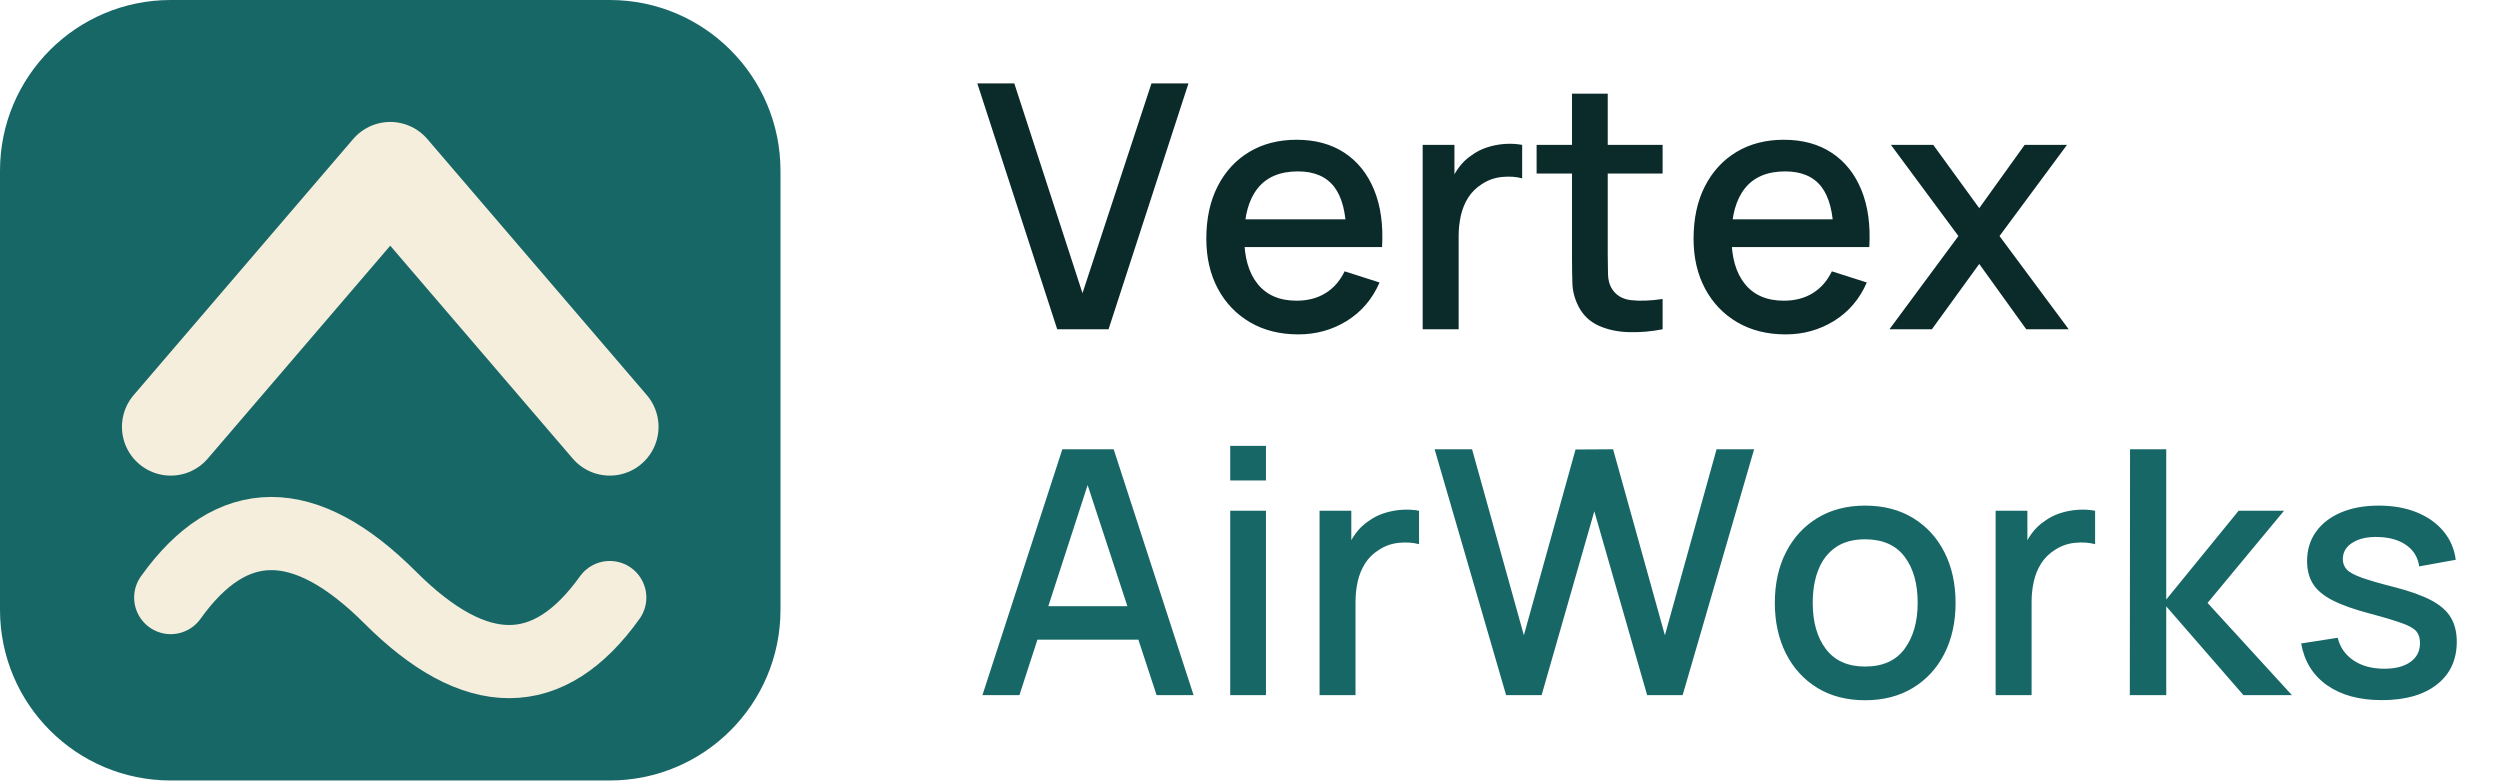
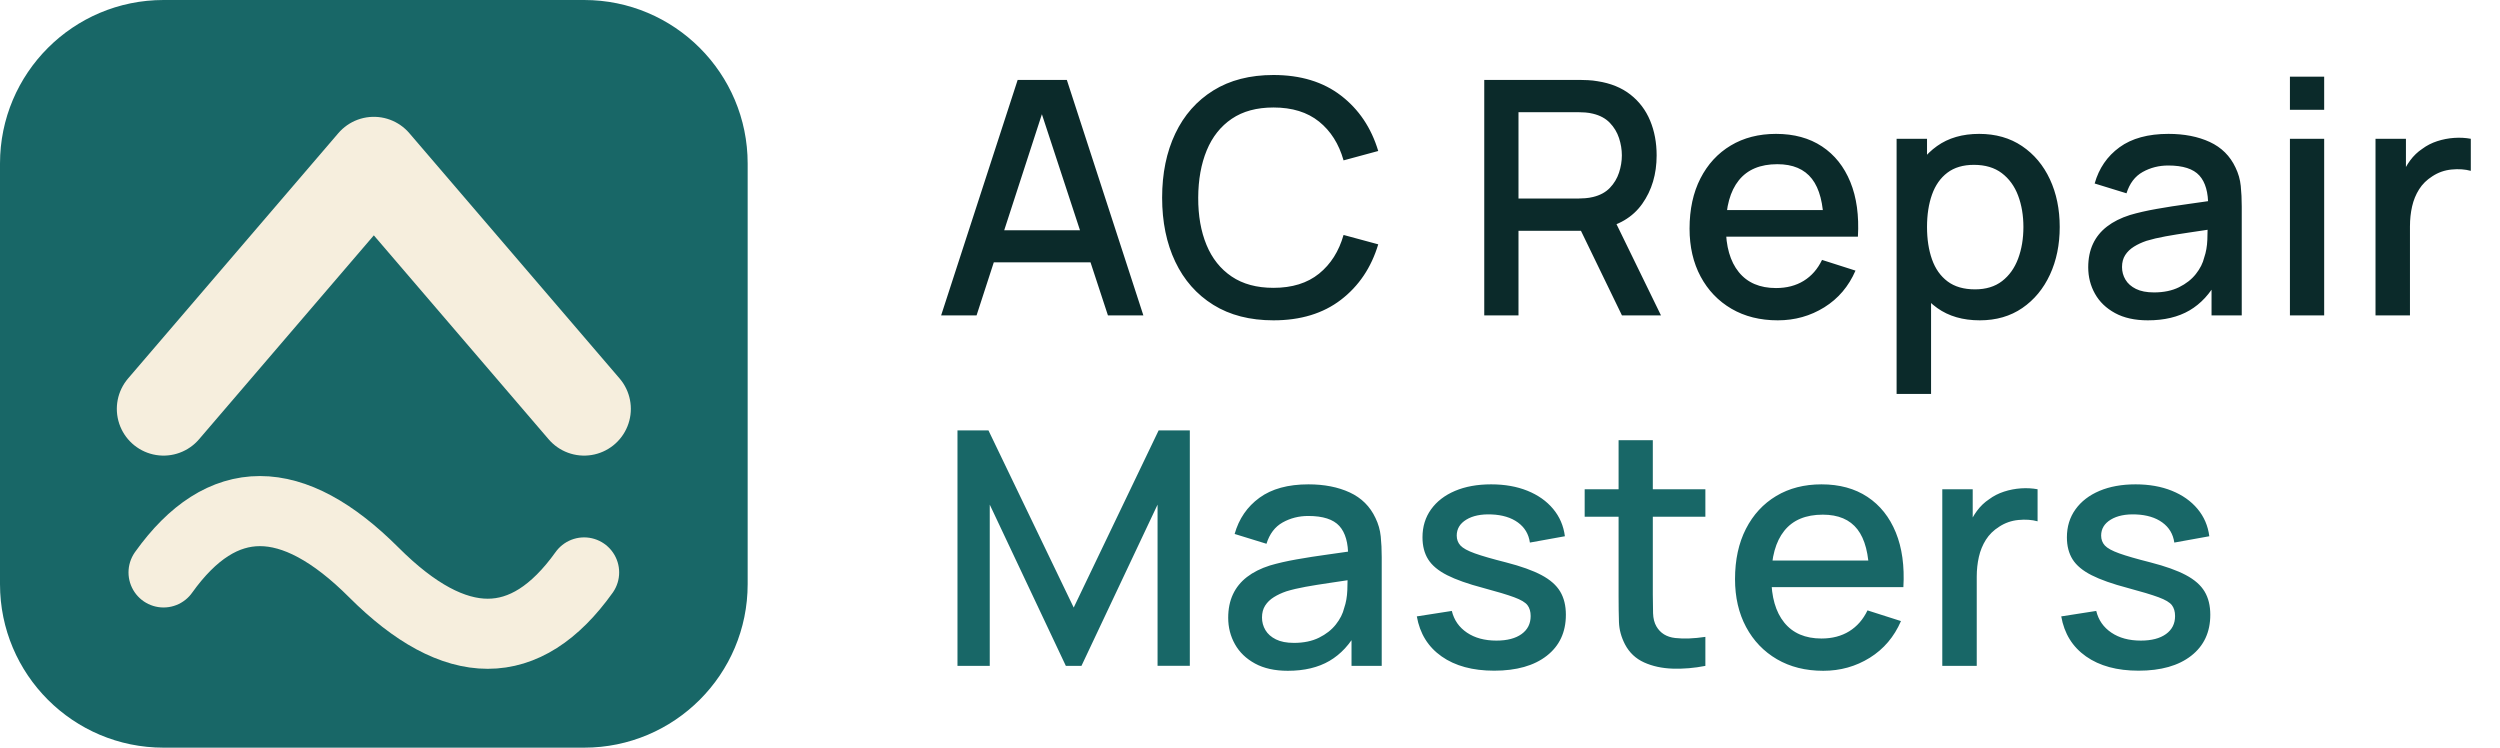
- <svg xmlns="http://www.w3.org/2000/svg" viewBox="0 0 205 64" width="205" height="64" role="img" aria-labelledby="t">
+ <svg xmlns="http://www.w3.org/2000/svg" viewBox="0 0 214 64" width="214" height="64" role="img" aria-labelledby="t">
  <rect width="64" height="64" rx="14" fill="#186767" />
  <path d="M14 35 L32 14 L50 35" fill="none" stroke="#f6eedd" stroke-width="8" stroke-linecap="round" stroke-linejoin="round" />
  <path d="M14 49 C19 42 25 42 32 49 C39 56 45 56 50 49" fill="none" stroke="#f6eedd" stroke-width="6" stroke-linecap="round" />
-   <path d="M86.692 27.0 80.14 6.84H83.173L88.764 24.041L94.42 6.84H97.453L90.901 27.0ZM106.469 27.42Q104.205 27.42 102.509 26.431Q100.813 25.441 99.865 23.673Q98.918 21.904 98.918 19.571Q98.918 17.093 99.849 15.273Q100.78 13.453 102.444 12.456Q104.107 11.46 106.319 11.46Q108.629 11.46 110.253 12.533Q111.877 13.607 112.682 15.581Q113.487 17.555 113.329 20.261H110.398V19.197Q110.37 16.57 109.397 15.312Q108.424 14.055 106.431 14.055Q104.238 14.055 103.132 15.438Q102.026 16.822 102.026 19.44Q102.026 21.927 103.132 23.292Q104.238 24.657 106.319 24.657Q107.691 24.657 108.695 24.037Q109.698 23.416 110.258 22.249L113.123 23.164Q112.246 25.189 110.454 26.305Q108.662 27.42 106.469 27.42ZM101.074 20.261V17.984H111.863V20.261ZM116.66 27.0V11.88H119.264V15.548L118.9 15.072Q119.175 14.344 119.623 13.737Q120.071 13.131 120.664 12.739Q121.233 12.314 121.945 12.083Q122.657 11.852 123.399 11.803Q124.141 11.754 124.817 11.88V14.624Q124.085 14.423 123.179 14.51Q122.274 14.596 121.523 15.091Q120.809 15.543 120.391 16.206Q119.973 16.869 119.791 17.674Q119.609 18.479 119.609 19.365V27.0ZM136.334 27.0Q134.911 27.28 133.539 27.236Q132.167 27.191 131.089 26.704Q130.011 26.216 129.455 25.161Q128.97 24.223 128.937 23.255Q128.905 22.287 128.905 21.055V7.68H131.835V20.905Q131.835 21.82 131.856 22.492Q131.877 23.164 132.143 23.621Q132.647 24.489 133.749 24.613Q134.85 24.737 136.334 24.517ZM126.002 14.232V11.88H136.334V14.232ZM146.423 27.42Q144.159 27.42 142.463 26.431Q140.767 25.441 139.819 23.673Q138.872 21.904 138.872 19.571Q138.872 17.093 139.803 15.273Q140.734 13.453 142.398 12.456Q144.061 11.46 146.273 11.46Q148.583 11.46 150.207 12.533Q151.831 13.607 152.636 15.581Q153.441 17.555 153.283 20.261H150.352V19.197Q150.324 16.57 149.351 15.312Q148.378 14.055 146.385 14.055Q144.192 14.055 143.086 15.438Q141.98 16.822 141.98 19.44Q141.98 21.927 143.086 23.292Q144.192 24.657 146.273 24.657Q147.645 24.657 148.649 24.037Q149.652 23.416 150.212 22.249L153.077 23.164Q152.2 25.189 150.408 26.305Q148.616 27.42 146.423 27.42ZM141.028 20.261V17.984H151.817V20.261ZM154.934 27.0 160.59 19.356 155.055 11.88H158.527L162.298 17.069L166.022 11.88H169.494L163.959 19.356L169.634 27.0H166.153L162.298 21.643L158.415 27.0Z" fill="#0b2a2a" />
-   <path d="M80.56 57.0 87.112 36.84H91.321L97.873 57.0H94.84L88.801 38.604H89.567L83.593 57.0ZM83.957 52.455V49.711H94.485V52.455ZM100.878 39.397V36.56H103.809V39.397ZM100.878 57.0V41.88H103.809V57.0ZM108.204 57.0V41.88H110.808V45.548L110.444 45.072Q110.719 44.344 111.167 43.737Q111.615 43.131 112.208 42.739Q112.777 42.314 113.489 42.083Q114.201 41.852 114.943 41.803Q115.685 41.754 116.361 41.88V44.624Q115.629 44.423 114.723 44.51Q113.818 44.596 113.067 45.091Q112.353 45.543 111.935 46.206Q111.517 46.869 111.335 47.674Q111.153 48.479 111.153 49.365V57.0ZM123.501 57.0 117.639 36.84H120.71L124.957 52.091L129.194 36.859L132.274 36.84L136.521 52.091L140.758 36.84H143.838L137.977 57.0H135.065L130.734 41.927L126.413 57.0ZM152.937 57.42Q150.669 57.42 149.008 56.398Q147.347 55.376 146.441 53.575Q145.536 51.773 145.536 49.431Q145.536 47.06 146.46 45.263Q147.384 43.467 149.048 42.463Q150.711 41.46 152.937 41.46Q155.21 41.46 156.876 42.48Q158.542 43.499 159.45 45.296Q160.357 47.093 160.357 49.431Q160.357 51.797 159.443 53.596Q158.528 55.395 156.86 56.407Q155.191 57.42 152.937 57.42ZM152.937 54.657Q155.112 54.657 156.181 53.199Q157.249 51.741 157.249 49.431Q157.249 47.055 156.169 45.639Q155.089 44.223 152.937 44.223Q151.467 44.223 150.518 44.885Q149.568 45.548 149.106 46.719Q148.644 47.891 148.644 49.431Q148.644 51.811 149.734 53.234Q150.823 54.657 152.937 54.657ZM163.642 57.0V41.88H166.246V45.548L165.882 45.072Q166.157 44.344 166.605 43.737Q167.053 43.131 167.646 42.739Q168.215 42.314 168.927 42.083Q169.639 41.852 170.381 41.803Q171.123 41.754 171.799 41.88V44.624Q171.067 44.423 170.161 44.51Q169.256 44.596 168.505 45.091Q167.791 45.543 167.373 46.206Q166.955 46.869 166.773 47.674Q166.591 48.479 166.591 49.365V57.0ZM174.645 57.0 174.664 36.84H177.632V49.16L183.568 41.88H187.292L181.02 49.44L187.936 57.0H183.96L177.632 49.72V57.0ZM195.313 57.411Q192.555 57.411 190.819 56.19Q189.083 54.97 188.696 52.763L191.692 52.296Q191.977 53.472 192.987 54.153Q193.997 54.835 195.509 54.835Q196.886 54.835 197.663 54.275Q198.44 53.715 198.44 52.735Q198.44 52.161 198.169 51.804Q197.899 51.447 197.028 51.125Q196.158 50.803 194.38 50.327Q192.429 49.813 191.293 49.237Q190.157 48.661 189.669 47.884Q189.181 47.107 189.181 45.996Q189.181 44.624 189.914 43.602Q190.647 42.58 191.967 42.02Q193.288 41.46 195.061 41.46Q196.802 41.46 198.162 42.008Q199.523 42.557 200.36 43.558Q201.198 44.559 201.371 45.903L198.375 46.444Q198.221 45.357 197.35 44.724Q196.48 44.092 195.089 44.036Q193.759 43.98 192.936 44.479Q192.112 44.979 192.112 45.847Q192.112 46.346 192.429 46.694Q192.747 47.041 193.657 47.368Q194.567 47.695 196.34 48.143Q198.244 48.633 199.362 49.225Q200.479 49.818 200.967 50.635Q201.455 51.451 201.455 52.623Q201.455 54.858 199.821 56.134Q198.188 57.411 195.313 57.411Z" fill="#186767" />
+   <path d="M80.56 27.0 87.112 6.84H91.321L97.873 27.0H94.84L88.801 8.604H89.567L83.593 27.0ZM83.957 22.455V19.711H94.485V22.455ZM109.007 27.42Q105.988 27.42 103.858 26.095Q101.727 24.769 100.603 22.403Q99.478 20.037 99.478 16.92Q99.478 13.803 100.603 11.437Q101.727 9.071 103.858 7.745Q105.988 6.42 109.007 6.42Q112.498 6.42 114.789 8.182Q117.081 9.943 117.977 12.925L115.009 13.728Q114.411 11.614 112.911 10.408Q111.411 9.201 109.007 9.201Q106.865 9.201 105.44 10.167Q104.014 11.133 103.295 12.872Q102.577 14.61 102.567 16.92Q102.558 19.23 103.277 20.966Q103.995 22.702 105.43 23.67Q106.865 24.639 109.007 24.639Q111.411 24.639 112.911 23.425Q114.411 22.212 115.009 20.112L117.977 20.915Q117.081 23.897 114.789 25.658Q112.498 27.42 109.007 27.42ZM127.052 27.0V6.84H135.2Q135.494 6.84 135.928 6.861Q136.362 6.882 136.749 6.952Q138.439 7.213 139.566 8.098Q140.693 8.982 141.25 10.324Q141.808 11.665 141.808 13.299Q141.808 15.707 140.576 17.447Q139.344 19.188 136.88 19.617L135.685 19.757H129.983V27.0ZM138.84 27.0 134.864 18.796 137.813 18.04 142.181 27.0ZM129.983 16.995H135.088Q135.363 16.995 135.706 16.967Q136.049 16.939 136.357 16.864Q137.258 16.649 137.802 16.085Q138.345 15.52 138.588 14.78Q138.831 14.041 138.831 13.299Q138.831 12.557 138.588 11.817Q138.345 11.077 137.802 10.513Q137.258 9.948 136.357 9.733Q136.049 9.654 135.706 9.628Q135.363 9.603 135.088 9.603H129.983ZM152.177 27.42Q149.913 27.42 148.217 26.431Q146.521 25.441 145.573 23.673Q144.626 21.904 144.626 19.571Q144.626 17.093 145.557 15.273Q146.488 13.453 148.152 12.456Q149.815 11.46 152.027 11.46Q154.337 11.46 155.961 12.533Q157.585 13.607 158.39 15.581Q159.195 17.555 159.037 20.261H156.106V19.197Q156.078 16.57 155.105 15.312Q154.132 14.055 152.139 14.055Q149.946 14.055 148.84 15.438Q147.734 16.822 147.734 19.44Q147.734 21.927 148.84 23.292Q149.946 24.657 152.027 24.657Q153.399 24.657 154.403 24.037Q155.406 23.416 155.966 22.249L158.831 23.164Q157.954 25.189 156.162 26.305Q154.37 27.42 152.177 27.42ZM146.782 20.261V17.984H157.571V20.261ZM169.471 27.42Q167.301 27.42 165.826 26.365Q164.351 25.311 163.598 23.502Q162.844 21.694 162.844 19.431Q162.844 17.153 163.595 15.35Q164.347 13.546 165.81 12.503Q167.273 11.46 169.415 11.46Q171.538 11.46 173.085 12.503Q174.632 13.546 175.472 15.347Q176.312 17.149 176.312 19.431Q176.312 21.699 175.477 23.507Q174.641 25.315 173.108 26.368Q171.575 27.42 169.471 27.42ZM162.349 33.72V11.88H164.953V22.753H165.299V33.72ZM169.06 24.769Q170.465 24.769 171.382 24.06Q172.299 23.351 172.751 22.14Q173.204 20.929 173.204 19.431Q173.204 17.947 172.749 16.74Q172.294 15.534 171.356 14.822Q170.418 14.111 168.967 14.111Q167.585 14.111 166.696 14.783Q165.807 15.455 165.38 16.656Q164.953 17.858 164.953 19.431Q164.953 20.994 165.378 22.2Q165.803 23.407 166.71 24.088Q167.618 24.769 169.06 24.769ZM183.857 27.42Q182.187 27.42 181.048 26.799Q179.909 26.179 179.331 25.147Q178.752 24.116 178.752 22.884Q178.752 21.741 179.16 20.87Q179.569 20 180.362 19.389Q181.155 18.777 182.327 18.404Q183.325 18.11 184.602 17.884Q185.878 17.657 187.283 17.466Q188.687 17.275 190.073 17.069L189.019 17.667Q189.042 15.879 188.265 15.023Q187.488 14.167 185.603 14.167Q184.408 14.167 183.416 14.72Q182.425 15.273 182.028 16.547L179.303 15.707Q179.853 13.756 181.428 12.608Q183.003 11.46 185.621 11.46Q187.656 11.46 189.159 12.155Q190.661 12.851 191.361 14.344Q191.725 15.091 191.809 15.917Q191.893 16.743 191.893 17.685V27.0H189.308V23.547L189.812 23.985Q188.874 25.721 187.423 26.571Q185.971 27.42 183.857 27.42ZM184.38 25.031Q185.626 25.031 186.524 24.587Q187.423 24.144 187.966 23.456Q188.51 22.767 188.683 22.035Q188.916 21.363 188.949 20.518Q188.981 19.673 188.981 19.179L189.933 19.524Q188.557 19.734 187.42 19.9Q186.284 20.065 185.369 20.231Q184.455 20.397 183.736 20.616Q183.134 20.821 182.663 21.115Q182.191 21.409 181.918 21.834Q181.645 22.259 181.645 22.856Q181.645 23.444 181.939 23.939Q182.233 24.433 182.838 24.732Q183.442 25.031 184.38 25.031ZM196.018 9.397V6.56H198.949V9.397ZM196.018 27.0V11.88H198.949V27.0ZM203.344 27.0V11.88H205.948V15.548L205.584 15.072Q205.859 14.344 206.307 13.737Q206.755 13.131 207.348 12.739Q207.917 12.314 208.629 12.083Q209.341 11.852 210.083 11.803Q210.825 11.754 211.501 11.88V14.624Q210.769 14.423 209.863 14.51Q208.958 14.596 208.207 15.091Q207.493 15.543 207.075 16.206Q206.657 16.869 206.475 17.674Q206.293 18.479 206.293 19.365V27.0Z" fill="#0b2a2a" />
+   <path d="M81.96 57.0V36.84H84.611L91.909 52.007L99.18 36.84H101.849V56.991H99.087V43.196L92.572 57.0H91.237L84.723 43.196V57.0ZM110.239 57.42Q108.569 57.42 107.43 56.799Q106.291 56.179 105.713 55.147Q105.134 54.116 105.134 52.884Q105.134 51.741 105.542 50.87Q105.951 50 106.744 49.389Q107.537 48.777 108.709 48.404Q109.707 48.11 110.984 47.884Q112.26 47.657 113.665 47.466Q115.069 47.275 116.455 47.069L115.401 47.667Q115.424 45.879 114.647 45.023Q113.87 44.167 111.985 44.167Q110.79 44.167 109.798 44.72Q108.807 45.273 108.41 46.547L105.685 45.707Q106.235 43.756 107.81 42.608Q109.385 41.46 112.003 41.46Q114.038 41.46 115.541 42.155Q117.043 42.851 117.743 44.344Q118.107 45.091 118.191 45.917Q118.275 46.743 118.275 47.685V57.0H115.69V53.547L116.194 53.985Q115.256 55.721 113.805 56.571Q112.353 57.42 110.239 57.42ZM110.762 55.031Q112.008 55.031 112.906 54.587Q113.805 54.144 114.348 53.456Q114.892 52.767 115.065 52.035Q115.298 51.363 115.331 50.518Q115.363 49.673 115.363 49.179L116.315 49.524Q114.939 49.734 113.802 49.9Q112.666 50.065 111.751 50.231Q110.837 50.397 110.118 50.616Q109.516 50.821 109.045 51.115Q108.573 51.409 108.3 51.834Q108.027 52.259 108.027 52.856Q108.027 53.444 108.321 53.939Q108.615 54.433 109.22 54.732Q109.824 55.031 110.762 55.031ZM127.897 57.411Q125.139 57.411 123.403 56.19Q121.667 54.97 121.28 52.763L124.276 52.296Q124.561 53.472 125.571 54.153Q126.581 54.835 128.093 54.835Q129.47 54.835 130.247 54.275Q131.024 53.715 131.024 52.735Q131.024 52.161 130.753 51.804Q130.483 51.447 129.612 51.125Q128.742 50.803 126.964 50.327Q125.013 49.813 123.877 49.237Q122.741 48.661 122.253 47.884Q121.765 47.107 121.765 45.996Q121.765 44.624 122.498 43.602Q123.231 42.58 124.551 42.02Q125.872 41.46 127.645 41.46Q129.386 41.46 130.746 42.008Q132.107 42.557 132.944 43.558Q133.782 44.559 133.955 45.903L130.959 46.444Q130.805 45.357 129.934 44.724Q129.064 44.092 127.673 44.036Q126.343 43.98 125.52 44.479Q124.696 44.979 124.696 45.847Q124.696 46.346 125.013 46.694Q125.331 47.041 126.241 47.368Q127.151 47.695 128.924 48.143Q130.828 48.633 131.946 49.225Q133.063 49.818 133.551 50.635Q134.039 51.451 134.039 52.623Q134.039 54.858 132.405 56.134Q130.772 57.411 127.897 57.411ZM145.98 57.0Q144.557 57.28 143.185 57.236Q141.813 57.191 140.735 56.704Q139.657 56.216 139.101 55.161Q138.616 54.223 138.583 53.255Q138.551 52.287 138.551 51.055V37.68H141.481V50.905Q141.481 51.82 141.502 52.492Q141.523 53.164 141.789 53.621Q142.293 54.489 143.395 54.613Q144.496 54.737 145.98 54.517ZM135.648 44.232V41.88H145.98V44.232ZM156.069 57.42Q153.805 57.42 152.109 56.431Q150.413 55.441 149.465 53.673Q148.518 51.904 148.518 49.571Q148.518 47.093 149.449 45.273Q150.38 43.453 152.044 42.456Q153.707 41.46 155.919 41.46Q158.229 41.46 159.853 42.533Q161.477 43.607 162.282 45.581Q163.087 47.555 162.929 50.261H159.998V49.197Q159.97 46.57 158.997 45.312Q158.024 44.055 156.031 44.055Q153.838 44.055 152.732 45.438Q151.626 46.822 151.626 49.44Q151.626 51.927 152.732 53.292Q153.838 54.657 155.919 54.657Q157.291 54.657 158.295 54.037Q159.298 53.416 159.858 52.249L162.723 53.164Q161.846 55.189 160.054 56.305Q158.262 57.42 156.069 57.42ZM150.674 50.261V47.984H161.463V50.261ZM166.26 57.0V41.88H168.864V45.548L168.5 45.072Q168.775 44.344 169.223 43.737Q169.671 43.131 170.264 42.739Q170.833 42.314 171.545 42.083Q172.257 41.852 172.999 41.803Q173.741 41.754 174.417 41.88V44.624Q173.685 44.423 172.779 44.51Q171.874 44.596 171.123 45.091Q170.409 45.543 169.991 46.206Q169.573 46.869 169.391 47.674Q169.209 48.479 169.209 49.365V57.0ZM183.059 57.411Q180.301 57.411 178.565 56.19Q176.829 54.97 176.442 52.763L179.438 52.296Q179.723 53.472 180.733 54.153Q181.743 54.835 183.255 54.835Q184.632 54.835 185.409 54.275Q186.186 53.715 186.186 52.735Q186.186 52.161 185.915 51.804Q185.645 51.447 184.774 51.125Q183.904 50.803 182.126 50.327Q180.175 49.813 179.039 49.237Q177.903 48.661 177.415 47.884Q176.927 47.107 176.927 45.996Q176.927 44.624 177.66 43.602Q178.393 42.58 179.713 42.02Q181.034 41.46 182.807 41.46Q184.548 41.46 185.908 42.008Q187.269 42.557 188.106 43.558Q188.944 44.559 189.117 45.903L186.121 46.444Q185.967 45.357 185.096 44.724Q184.226 44.092 182.835 44.036Q181.505 43.98 180.682 44.479Q179.858 44.979 179.858 45.847Q179.858 46.346 180.175 46.694Q180.493 47.041 181.403 47.368Q182.313 47.695 184.086 48.143Q185.99 48.633 187.108 49.225Q188.225 49.818 188.713 50.635Q189.201 51.451 189.201 52.623Q189.201 54.858 187.567 56.134Q185.934 57.411 183.059 57.411Z" fill="#186767" />
</svg>
